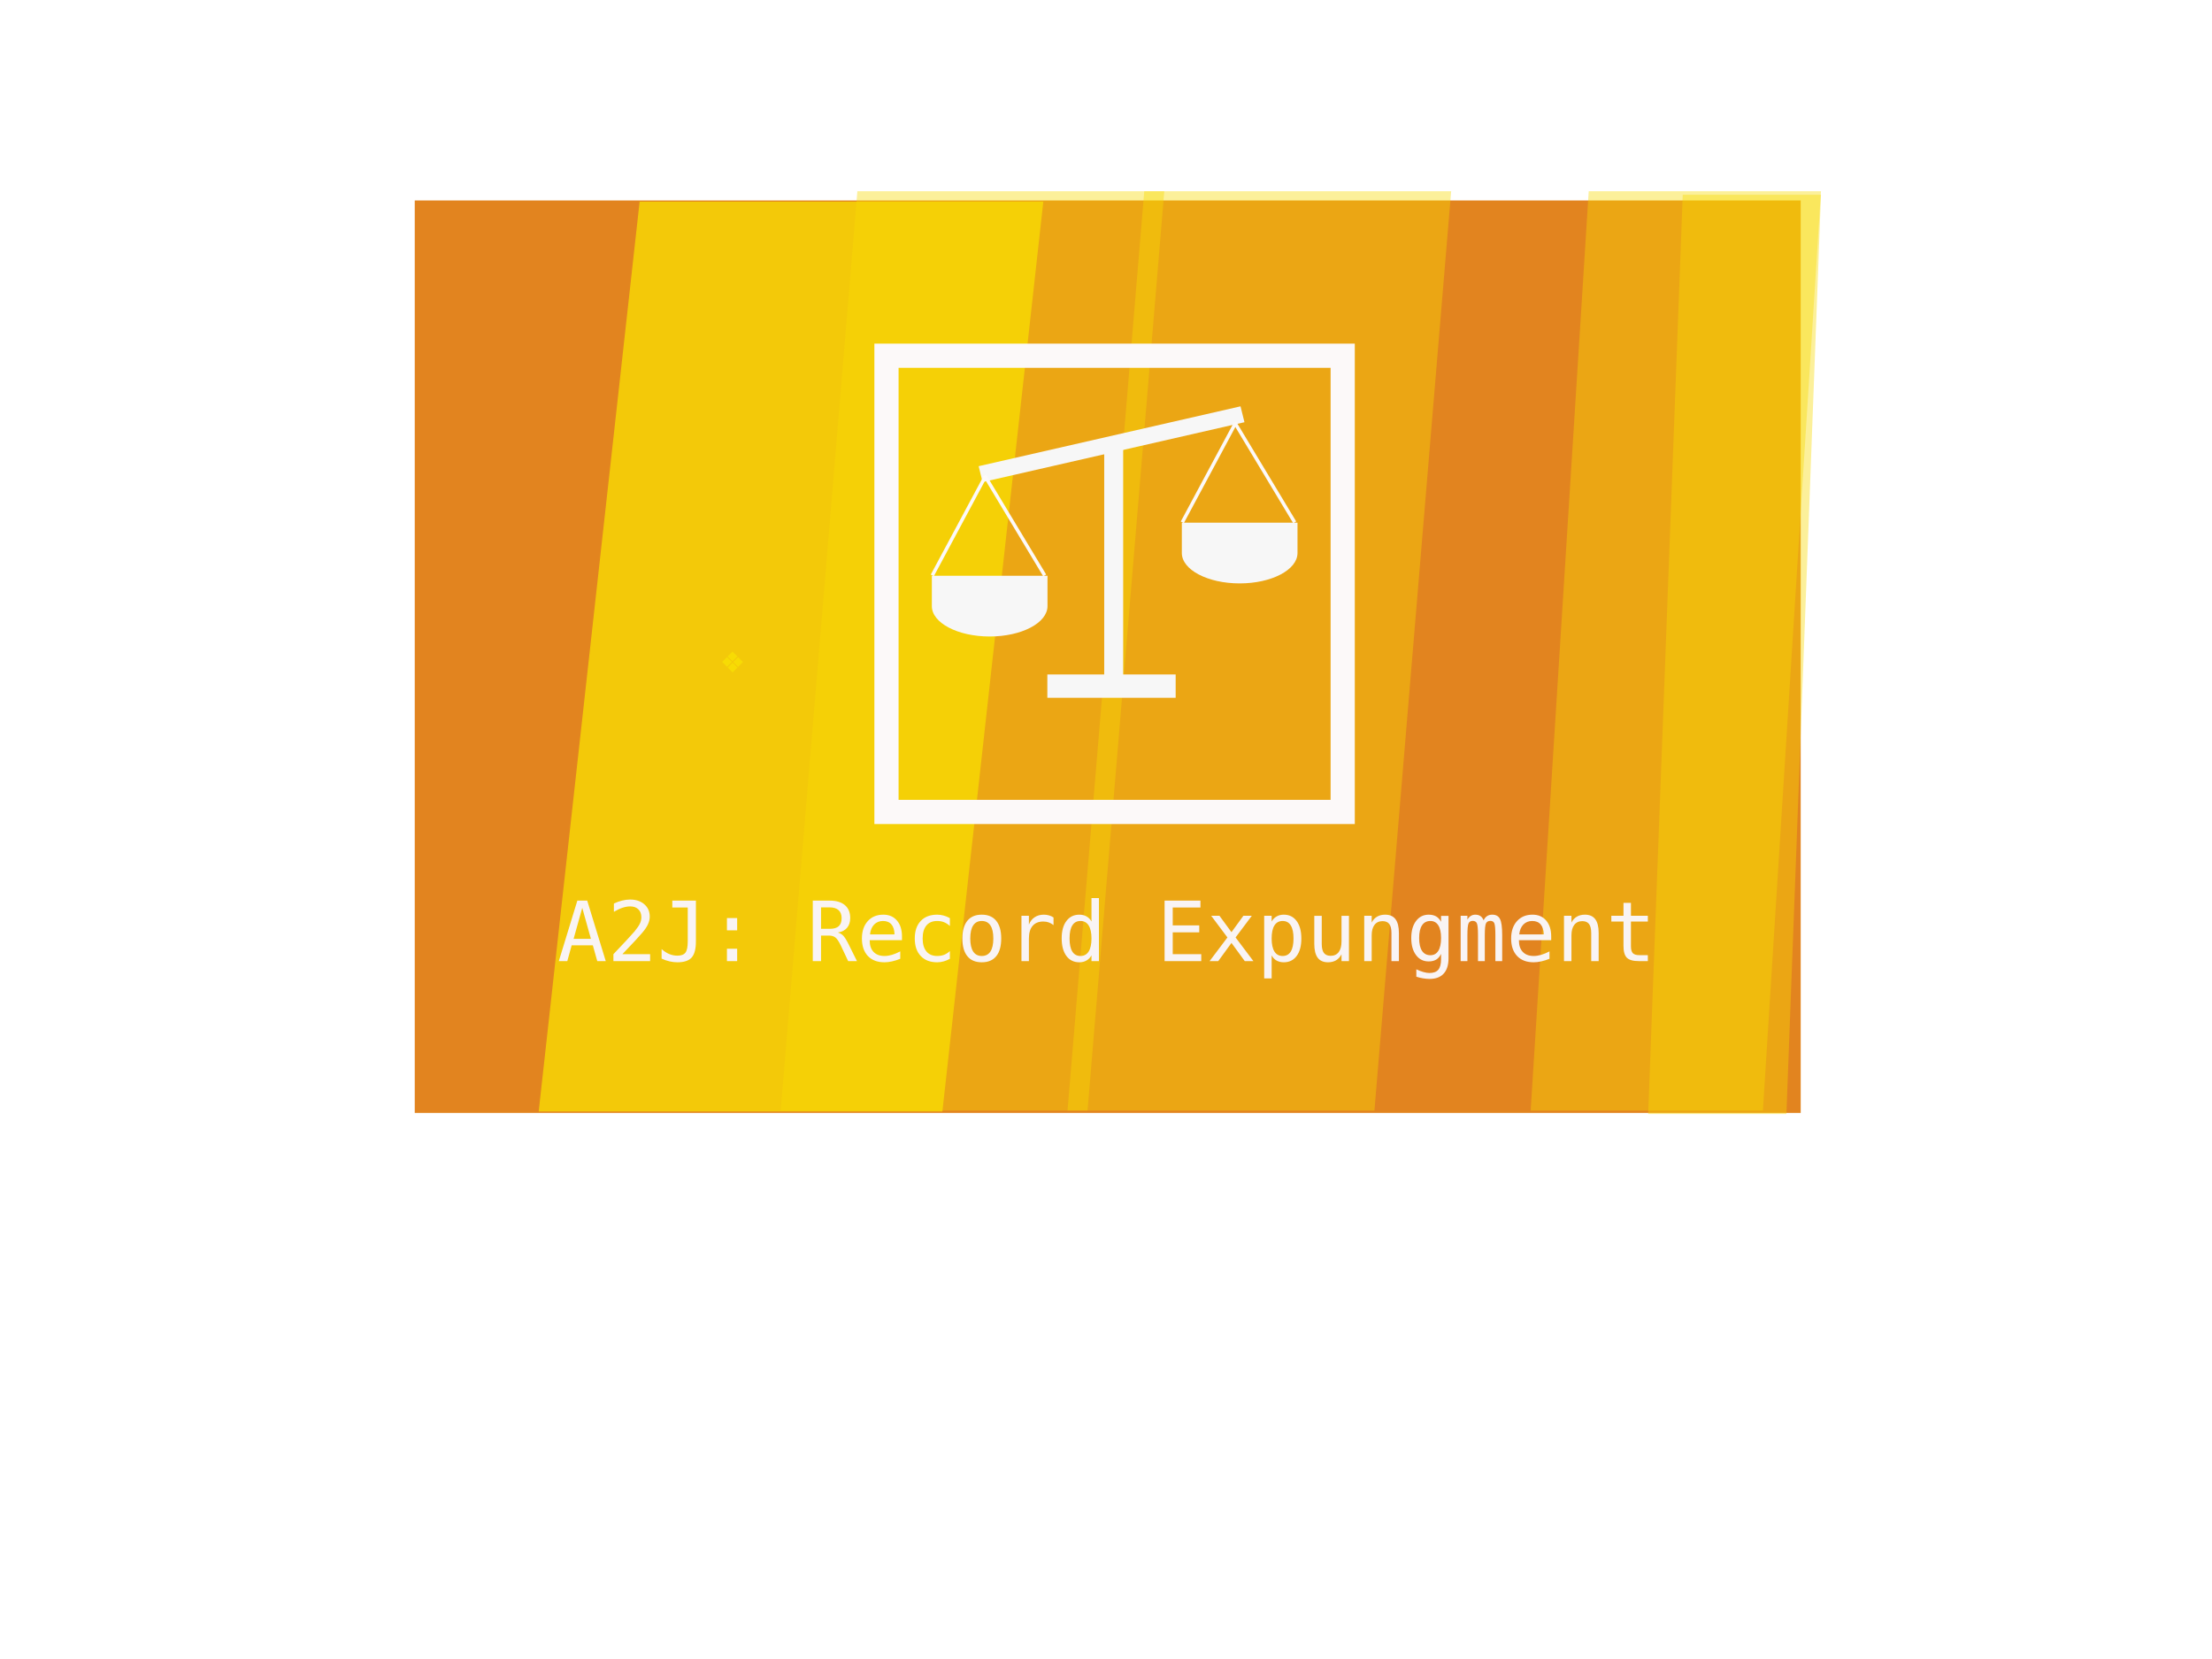
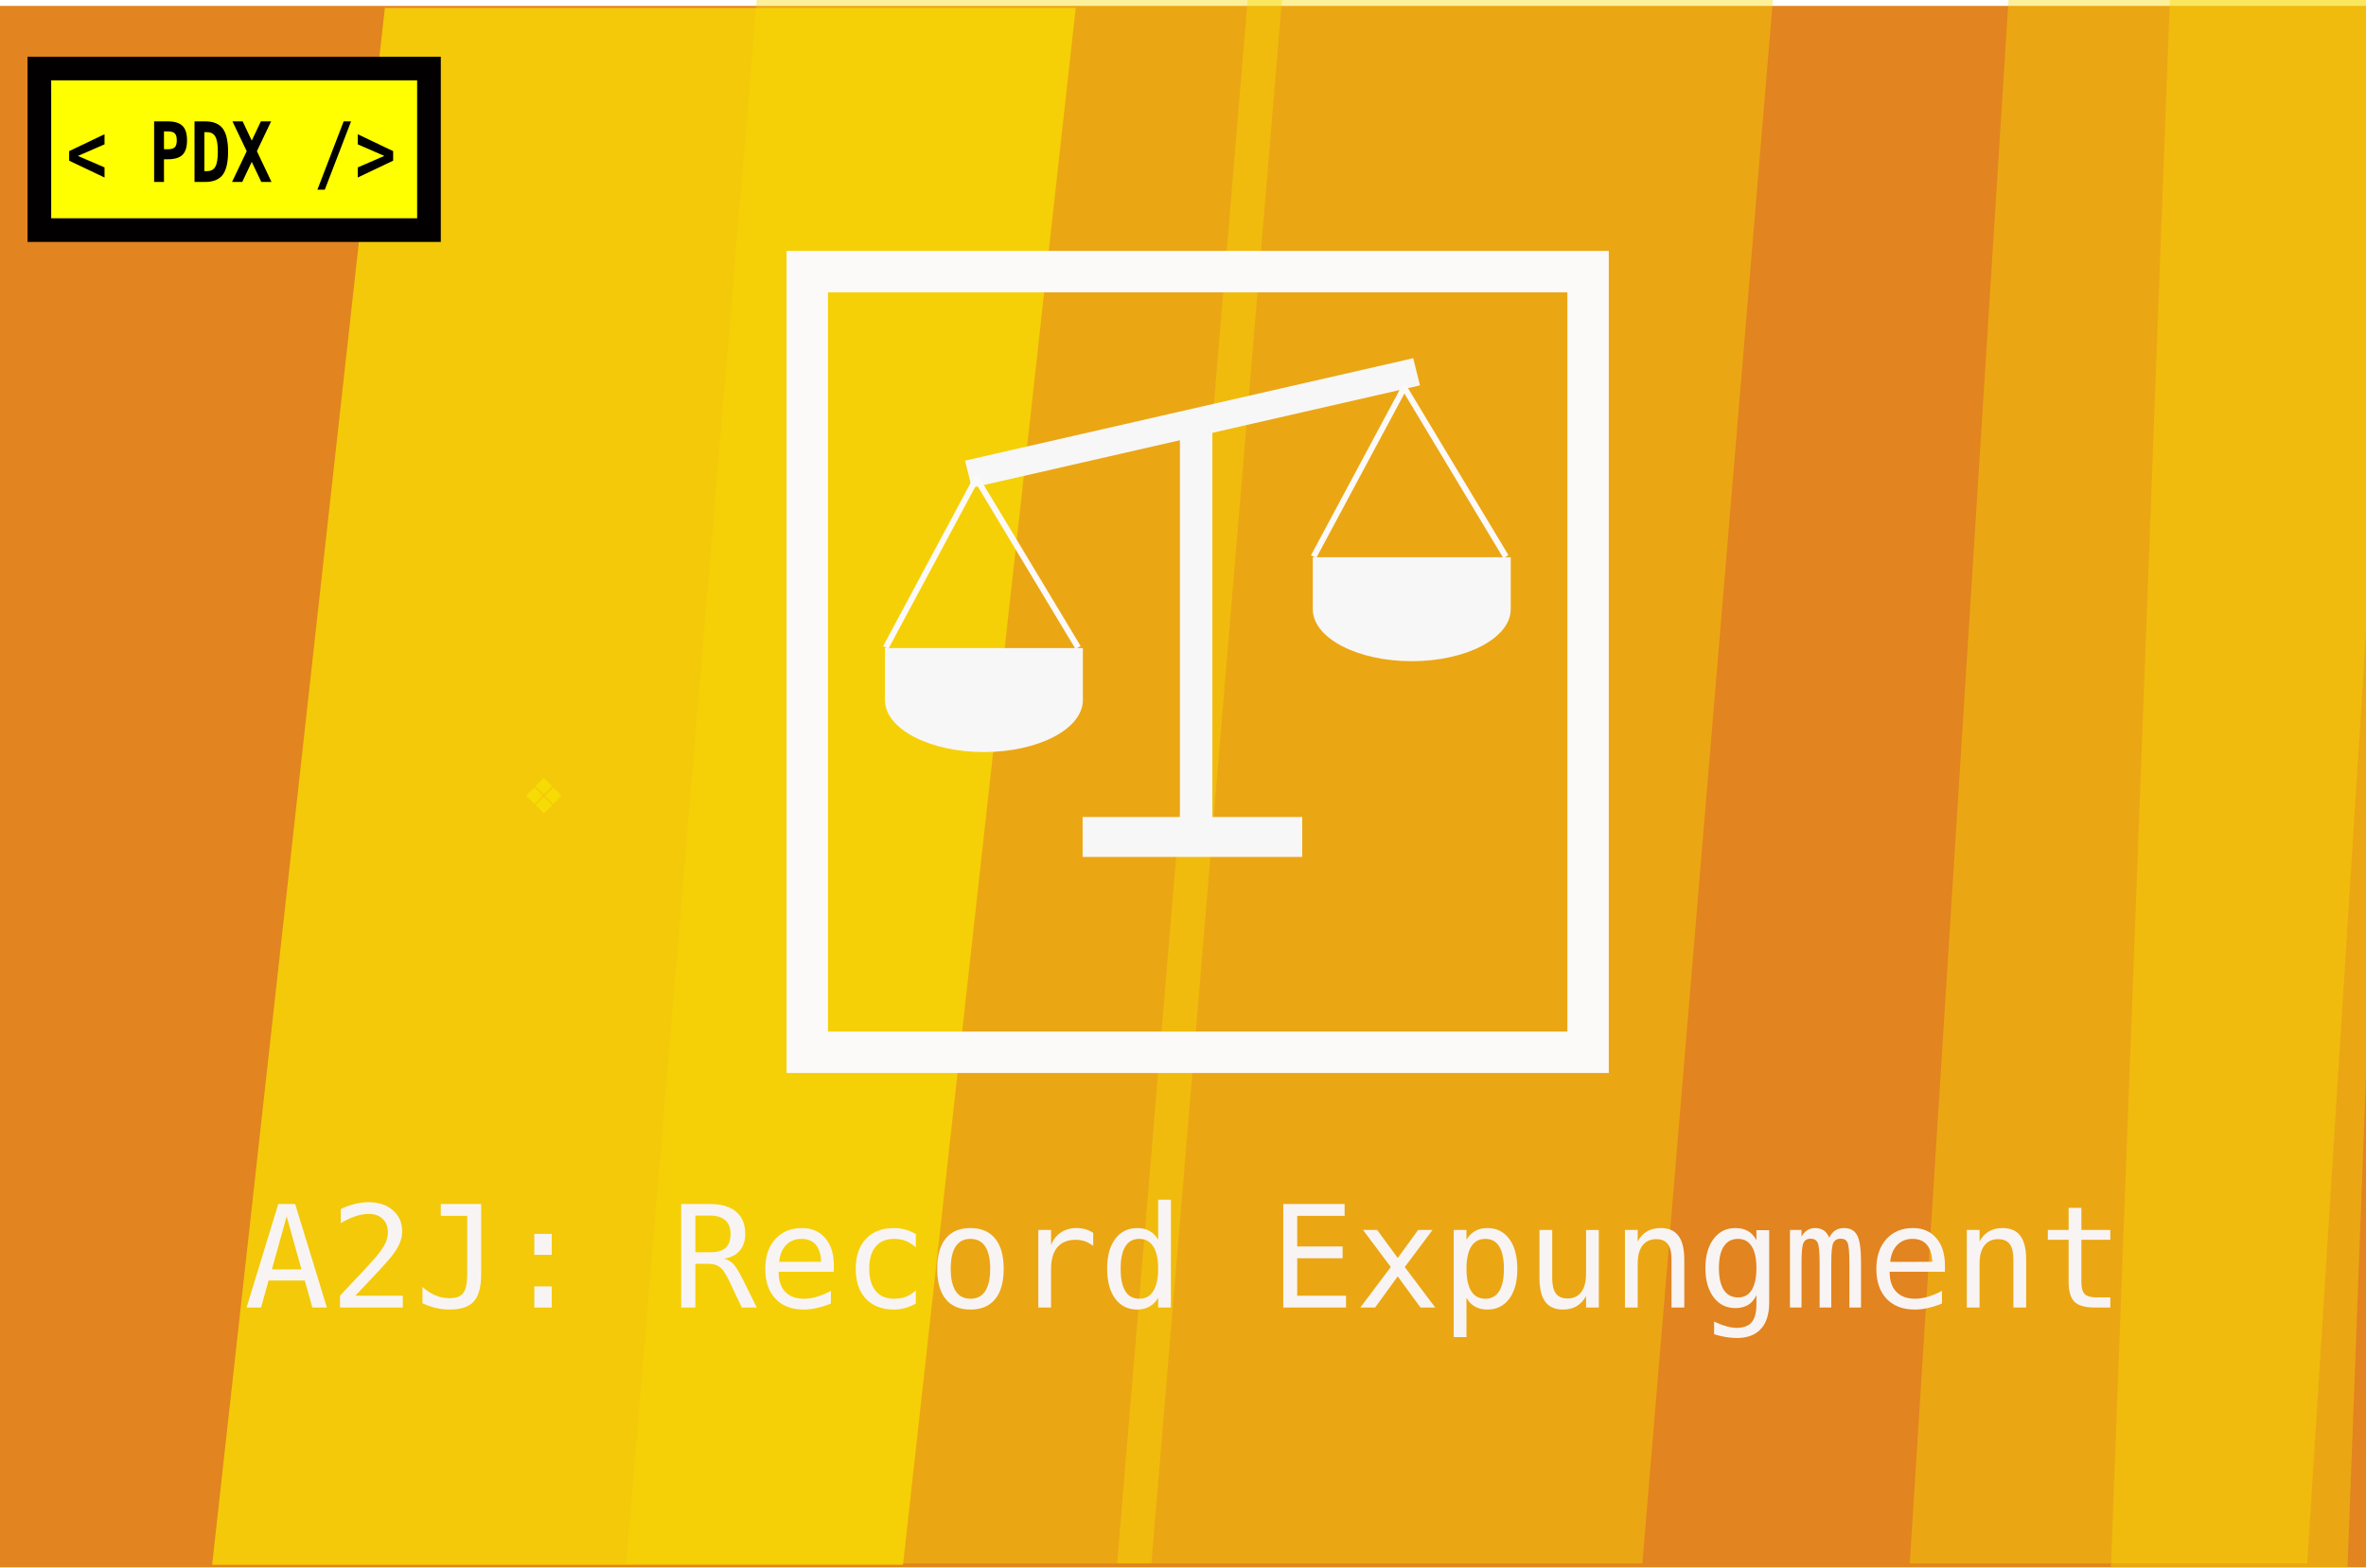
- <svg xmlns="http://www.w3.org/2000/svg" width="640" height="480">
-   <g stroke="null">
-     <rect id="svg_1" height="264" width="401" y="58" x="120" stroke-width="5" fill="#e2841f" stroke-opacity="0" stroke="#000000" />
-     <path fill="#f7db04" stroke-width="5" stroke-dasharray="null" stroke-linejoin="null" stroke-linecap="null" stroke-opacity="0" d="m442.865,321.338l16.8,-266l67.2,0l-16.8,266l-67.2,0z" id="svg_12" fill-opacity="0.4" stroke="#000000" />
-     <rect fill="#000000" stroke-width="7" stroke-dasharray="null" stroke-linejoin="null" stroke-linecap="null" x="45" y="210" width="1" height="0" id="svg_46" stroke="#f9f9f9" />
+ <svg xmlns="http://www.w3.org/2000/svg" width="400" height="265" version="1.1" id="svg3873">
+   <defs id="defs3877" />
+   <g class="layer" stroke="null" id="g3871">
+     <rect fill="#e2841f" height="264" id="svg_1" stroke="#000000" stroke-opacity="0" stroke-width="5" width="401" x="0" y="1" />
+     <path d="m322.865,264.338l16.8,-266l67.2,0l-16.8,266l-67.2,0z" fill="#f7db04" fill-opacity="0.4" id="svg_12" stroke="#000000" stroke-dasharray="null" stroke-linecap="null" stroke-linejoin="null" stroke-opacity="0" stroke-width="5" />
+     <rect fill="#000000" height="0" id="svg_46" stroke="#f9f9f9" stroke-dasharray="null" stroke-linecap="null" stroke-linejoin="null" stroke-width="7" width="1" x="44" y="210" />
    <polygon fill="#2b4f07" id="svg_2" stroke="null" />
-     <path fill="#f7db04" stroke-width="5" stroke-dasharray="null" stroke-linejoin="null" stroke-linecap="null" stroke-opacity="0" d="m210.531,189.929l1.404,-1.404l1.404,1.404l-1.404,1.404l-1.404,-1.404zm-1.581,1.59l1.404,-1.404l1.404,1.404l-1.404,1.404l-1.404,-1.404zm3.192,0.029l1.404,-1.404l1.404,1.404l-1.404,1.404l-1.404,-1.404zm-1.581,1.59l1.404,-1.404l1.404,1.404l-1.404,1.404l-1.404,-1.404z" id="svg_6" stroke="#000000" />
-     <path fill="#f7db04" stroke-width="5" stroke-dasharray="null" stroke-linejoin="null" stroke-linecap="null" stroke-opacity="0" d="m155.865,321.579l29.2,-263.24l116.8,0l-29.2,263.24l-116.8,0z" fill-opacity="0.8" id="svg_14" stroke="#000000" />
-     <path fill="#f7db04" stroke-width="5" stroke-dasharray="null" stroke-linejoin="null" stroke-linecap="null" stroke-opacity="0" d="m225.865,321.338l22.2,-266l88.8,0l-22.2,266l-88.8,0z" fill-opacity="0.4" id="svg_15" stroke="#000000" />
-     <path fill="#f7db04" stroke-width="5" stroke-dasharray="null" stroke-linejoin="null" stroke-linecap="null" stroke-opacity="0" d="m308.865,321.338l22.2,-266l88.8,0l-22.2,266l-88.8,0z" fill-opacity="0.4" id="svg_17" stroke="#000000" />
-     <path fill="#f7db04" stroke-width="5" stroke-dasharray="null" stroke-linejoin="null" stroke-linecap="null" stroke-opacity="0" d="m476.865,322.338l10,-266l40,0l-10,266l-40,0z" fill-opacity="0.4" id="svg_18" stroke="#000000" />
-     <text fill="#f9f4f4" stroke-width="0" stroke-dasharray="null" stroke-linejoin="null" stroke-linecap="null" stroke-opacity="0" x="320.188" y="278.078" id="svg_72" font-size="24" font-family="Monospace" text-anchor="middle" xml:space="preserve" stroke="#000000">A2J: Record Expungment</text>
-     <rect fill="#000000" stroke-width="7" stroke-dasharray="null" stroke-linejoin="null" stroke-linecap="null" x="256.484" y="102.922" width="132" height="132" id="svg_39" fill-opacity="0" stroke="#fcf9f9" />
+     <path d="m90.531,132.929l1.404,-1.404l1.404,1.404l-1.404,1.404l-1.404,-1.404zm-1.581,1.59l1.404,-1.404l1.404,1.404l-1.404,1.404l-1.404,-1.404zm3.192,0.029l1.404,-1.404l1.404,1.404l-1.404,1.404l-1.404,-1.404zm-1.581,1.59l1.404,-1.404l1.404,1.404l-1.404,1.404l-1.404,-1.404z" fill="#f7db04" id="svg_6" stroke="#000000" stroke-dasharray="null" stroke-linecap="null" stroke-linejoin="null" stroke-opacity="0" stroke-width="5" />
+     <path d="m35.865,264.579l29.2,-263.24l116.8,0l-29.2,263.24l-116.8,0z" fill="#f7db04" fill-opacity="0.8" id="svg_14" stroke="#000000" stroke-dasharray="null" stroke-linecap="null" stroke-linejoin="null" stroke-opacity="0" stroke-width="5" />
+     <path d="m105.865,264.338l22.2,-266l88.8,0l-22.2,266l-88.8,0z" fill="#f7db04" fill-opacity="0.4" id="svg_15" stroke="#000000" stroke-dasharray="null" stroke-linecap="null" stroke-linejoin="null" stroke-opacity="0" stroke-width="5" />
+     <path d="m188.865,264.338l22.2,-266l88.8,0l-22.2,266l-88.8,0z" fill="#f7db04" fill-opacity="0.4" id="svg_17" stroke="#000000" stroke-dasharray="null" stroke-linecap="null" stroke-linejoin="null" stroke-opacity="0" stroke-width="5" />
+     <path d="m356.865,265.338l10,-266l40,0l-10,266l-40,0z" fill="#f7db04" fill-opacity="0.4" id="svg_18" stroke="#000000" stroke-dasharray="null" stroke-linecap="null" stroke-linejoin="null" stroke-opacity="0" stroke-width="5" />
+     <text fill="#f9f4f4" font-family="Monospace" font-size="24" id="svg_72" stroke="#000000" stroke-dasharray="null" stroke-linecap="null" stroke-linejoin="null" stroke-opacity="0" stroke-width="0" text-anchor="middle" x="200.188" xml:space="preserve" y="221.078">A2J: Record Expungment</text>
+     <rect fill="#000000" fill-opacity="0" height="132" id="svg_39" stroke="#fcf9f9" stroke-dasharray="null" stroke-linecap="null" stroke-linejoin="null" stroke-width="7" width="132" x="136.484" y="45.922" />
    <g id="svg_71">
-       <rect stroke="#000000" transform="matrix(0.7581567,-0.1732658,0.180516,0.727706,45.41948,90.2043) " id="svg_48" height="6.312" width="99.938" y="128.757" x="282.911" stroke-opacity="0" stroke-linecap="null" stroke-linejoin="null" stroke-dasharray="null" fill="#f7f7f7" />
-       <path stroke="#000000" id="svg_57" d="m375.406,151.223l0,8.787l0,0c0,4.853 -7.491,8.787 -16.732,8.787c-9.241,0 -16.732,-3.934 -16.732,-8.787l0,-8.787l33.463,0z" stroke-opacity="0" stroke-linecap="null" stroke-linejoin="null" stroke-dasharray="null" stroke-width="null" fill="#f7f7f7" />
-       <line stroke="#fcf9f9" id="svg_58" y2="122.189" x2="357.197" y1="151.121" x1="374.594" stroke-linecap="null" stroke-linejoin="null" stroke-dasharray="null" stroke-width="null" fill="none" />
-       <line stroke="#fcf9f9" id="svg_59" y2="122.913" x2="357.197" y1="151.121" x1="342.081" stroke-linecap="null" stroke-linejoin="null" stroke-dasharray="null" stroke-width="null" fill="none" />
-       <path stroke="#000000" id="svg_61" d="m303.073,166.582l0,8.787l0,0c0,4.853 -7.491,8.787 -16.732,8.787c-9.241,0 -16.732,-3.934 -16.732,-8.787l0,-8.787l33.463,0z" stroke-opacity="0" stroke-linecap="null" stroke-linejoin="null" stroke-dasharray="null" stroke-width="null" fill="#f7f7f7" />
-       <line stroke="#fcf9f9" id="svg_62" y2="137.548" x2="284.863" y1="166.479" x1="302.26" stroke-linecap="null" stroke-linejoin="null" stroke-dasharray="null" stroke-width="null" fill="none" />
-       <line stroke="#fcf9f9" id="svg_63" y2="138.271" x2="284.863" y1="166.479" x1="269.748" stroke-linecap="null" stroke-linejoin="null" stroke-dasharray="null" stroke-width="null" fill="none" />
-       <rect stroke="#000000" stroke-opacity="0" id="svg_65" height="70.875" width="5.484" y="127.641" x="319.484" stroke-linecap="null" stroke-linejoin="null" stroke-dasharray="null" stroke-width="0" fill="#f7f7f7" />
-       <rect id="svg_69" height="6.75" width="37.125" y="195.141" x="303.031" stroke-opacity="0" stroke-linecap="null" stroke-linejoin="null" stroke-dasharray="null" stroke-width="0" stroke="#000000" fill="#f7f7f7" />
+       <rect fill="#f7f7f7" height="6.312" id="svg_48" stroke="#000000" stroke-dasharray="null" stroke-linecap="null" stroke-linejoin="null" stroke-opacity="0" transform="matrix(0.758157 -0.173266 0.180516 0.727706 45.4195 90.2043)" width="99.938" x="150.773" y="18.967" />
+       <path d="m255.406,94.223l0,8.787l0,0c0,4.853 -7.491,8.787 -16.732,8.787c-9.241,0 -16.732,-3.934 -16.732,-8.787l0,-8.787l33.463,0z" fill="#f7f7f7" id="svg_57" stroke="#000000" stroke-dasharray="null" stroke-linecap="null" stroke-linejoin="null" stroke-opacity="0" stroke-width="null" />
+       <line fill="none" id="svg_58" stroke="#fcf9f9" stroke-dasharray="null" stroke-linecap="null" stroke-linejoin="null" stroke-width="null" x1="254.594" x2="237.197" y1="94.121" y2="65.189" />
+       <line fill="none" id="svg_59" stroke="#fcf9f9" stroke-dasharray="null" stroke-linecap="null" stroke-linejoin="null" stroke-width="null" x1="222.081" x2="237.197" y1="94.121" y2="65.913" />
+       <path d="m183.073,109.582l0,8.787l0,0c0,4.853 -7.491,8.787 -16.732,8.787c-9.241,0 -16.732,-3.934 -16.732,-8.787l0,-8.787l33.463,0z" fill="#f7f7f7" id="svg_61" stroke="#000000" stroke-dasharray="null" stroke-linecap="null" stroke-linejoin="null" stroke-opacity="0" stroke-width="null" />
+       <line fill="none" id="svg_62" stroke="#fcf9f9" stroke-dasharray="null" stroke-linecap="null" stroke-linejoin="null" stroke-width="null" x1="182.26" x2="164.863" y1="109.479" y2="80.548" />
+       <line fill="none" id="svg_63" stroke="#fcf9f9" stroke-dasharray="null" stroke-linecap="null" stroke-linejoin="null" stroke-width="null" x1="149.748" x2="164.863" y1="109.479" y2="81.271" />
+       <rect fill="#f7f7f7" height="70.875" id="svg_65" stroke="#000000" stroke-dasharray="null" stroke-linecap="null" stroke-linejoin="null" stroke-opacity="0" stroke-width="0" width="5.484" x="199.484" y="70.641" />
+       <rect fill="#f7f7f7" height="6.75" id="svg_69" stroke="#000000" stroke-dasharray="null" stroke-linecap="null" stroke-linejoin="null" stroke-opacity="0" stroke-width="0" width="37.125" x="183.031" y="138.141" />
+     </g>
+     <g id="svg_73">
+       <rect fill="#ffff00" height="65.868" id="svg_16" stroke="#020000" stroke-dasharray="null" stroke-linecap="null" stroke-linejoin="null" stroke-width="4" transform="rotate(90 39.589 25.25)" width="27.322" x="25.928" y="-7.684" />
+       <text fill="#000000" font-family="Monospace" font-size="24" font-weight="bold" id="svg_36" stroke="#020000" stroke-dasharray="null" stroke-linecap="null" stroke-linejoin="null" stroke-width="0" text-anchor="middle" transform="matrix(0.482421 0 0 0.585276 -60.8146 83.9385)" x="207.066" xml:space="preserve" y="-90.854">&lt; PDX /&gt;</text>
    </g>
  </g>
</svg>
